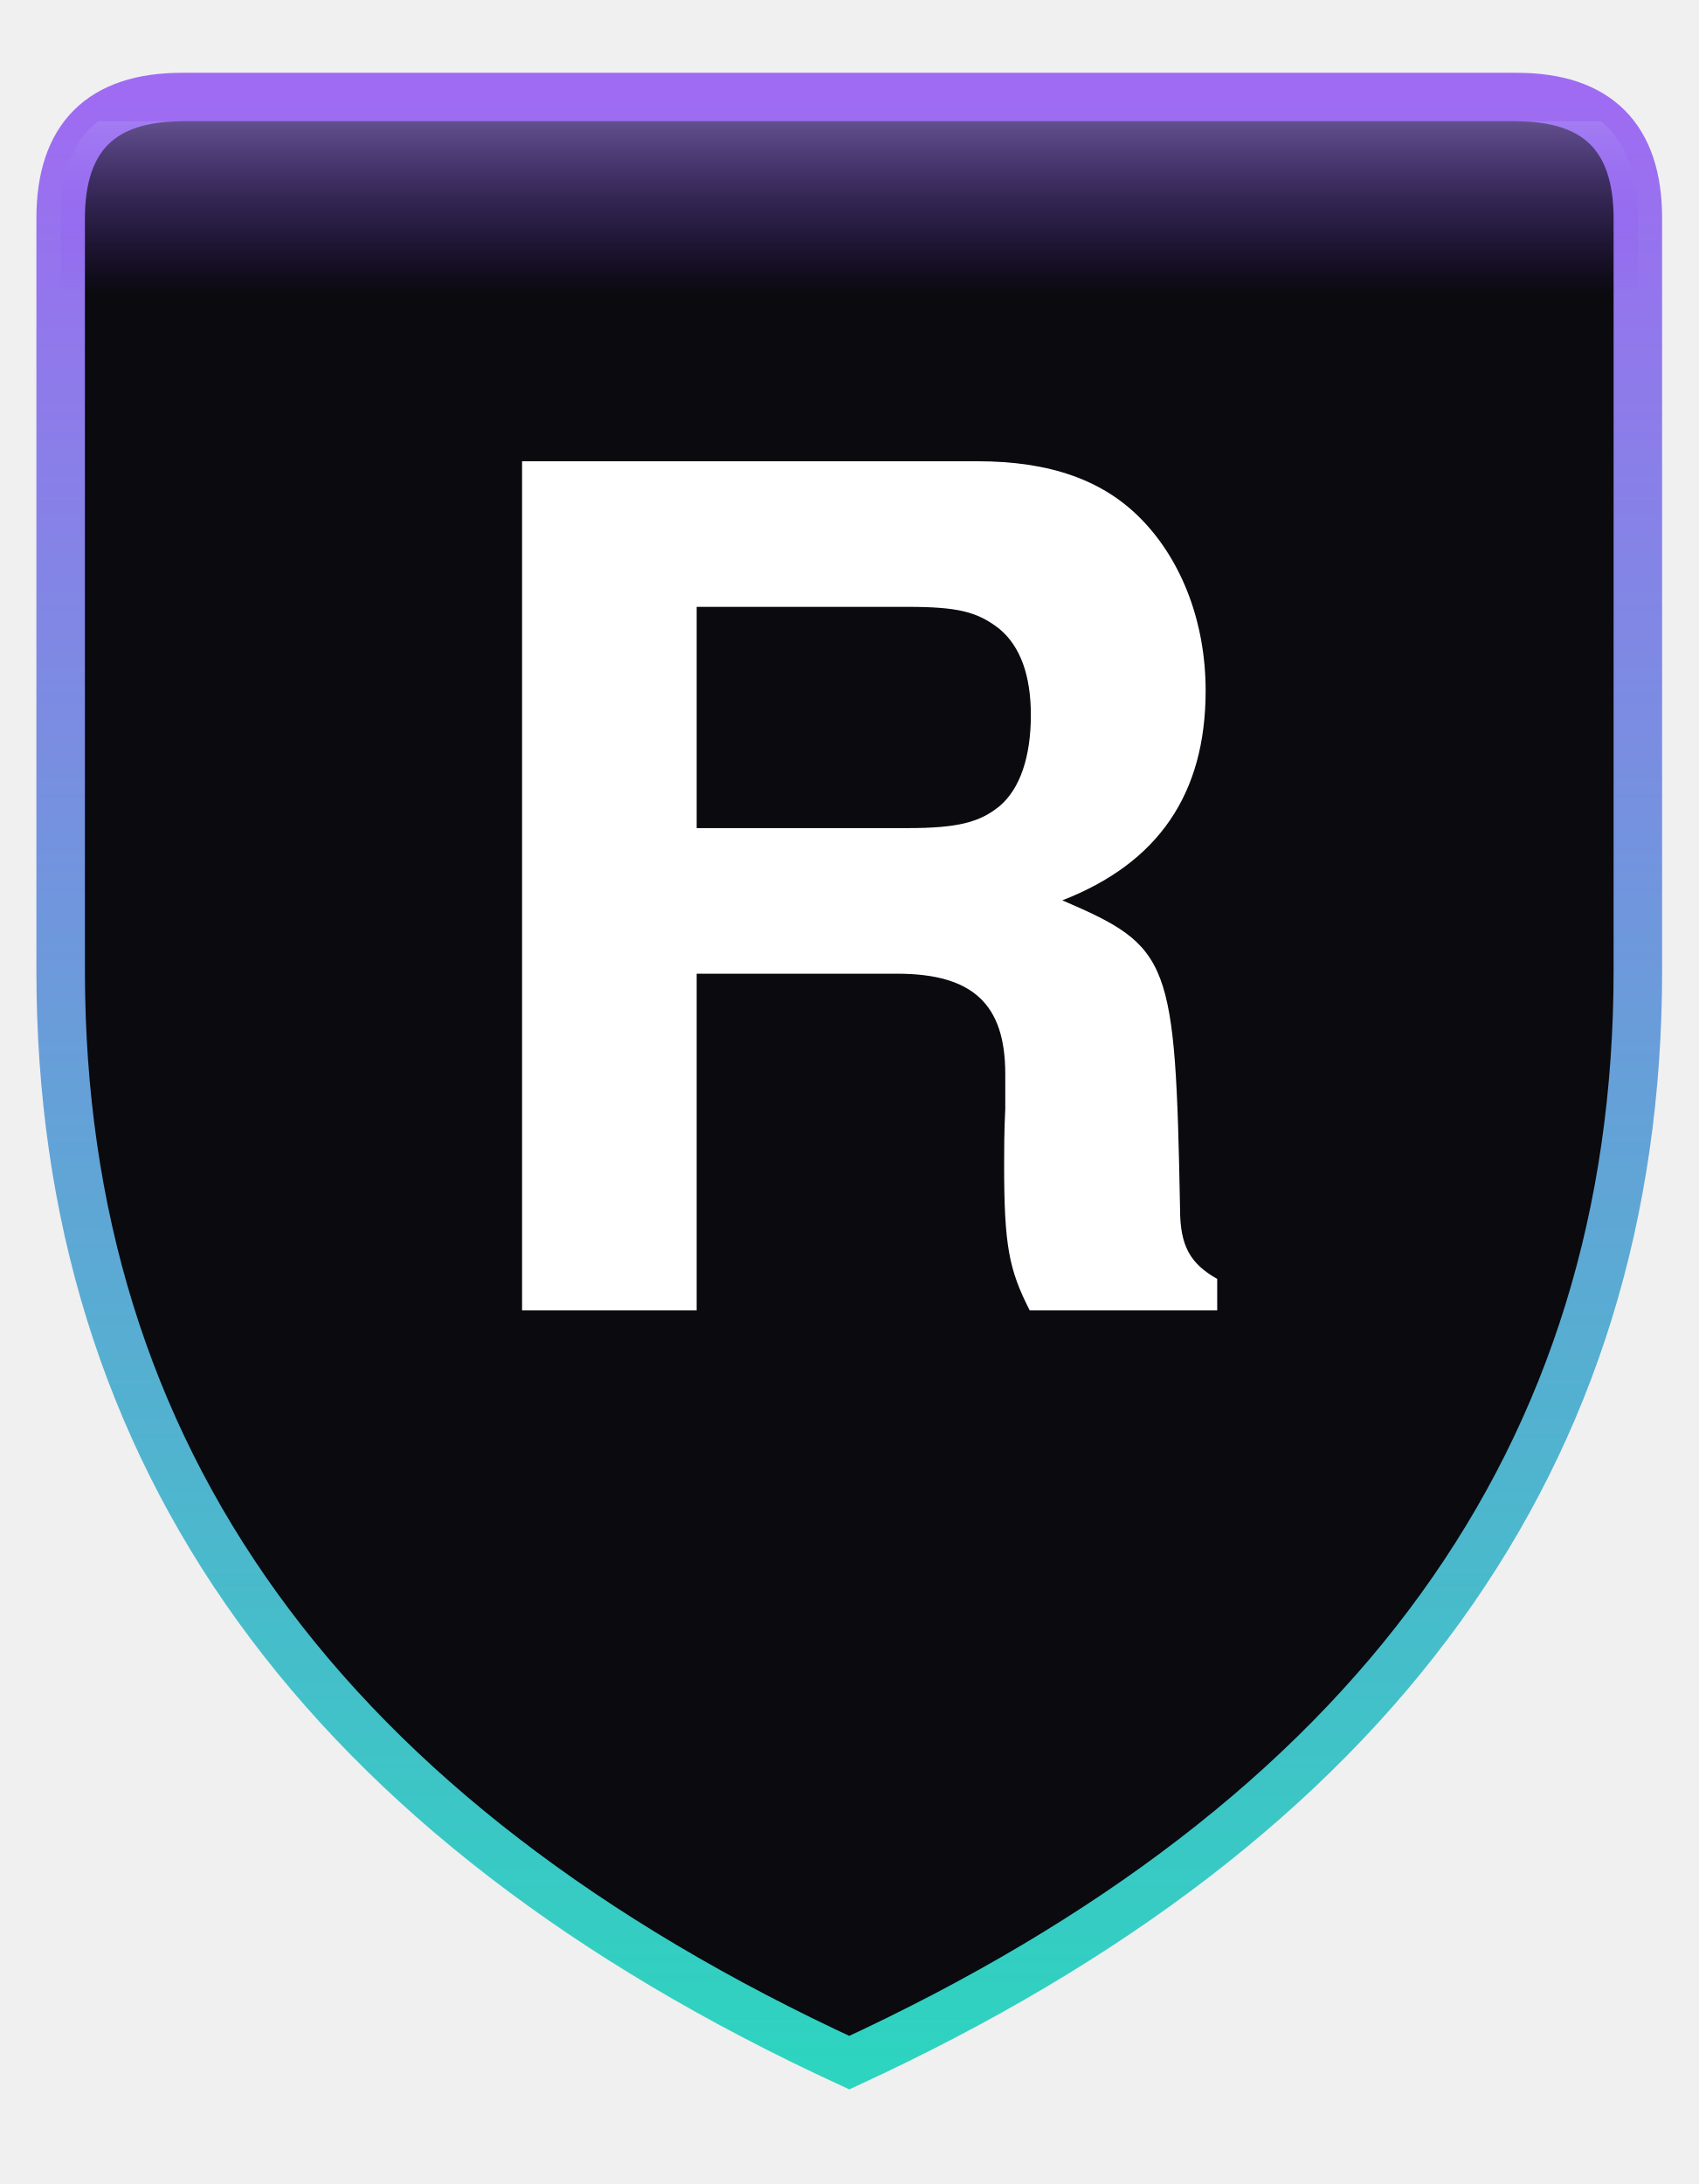
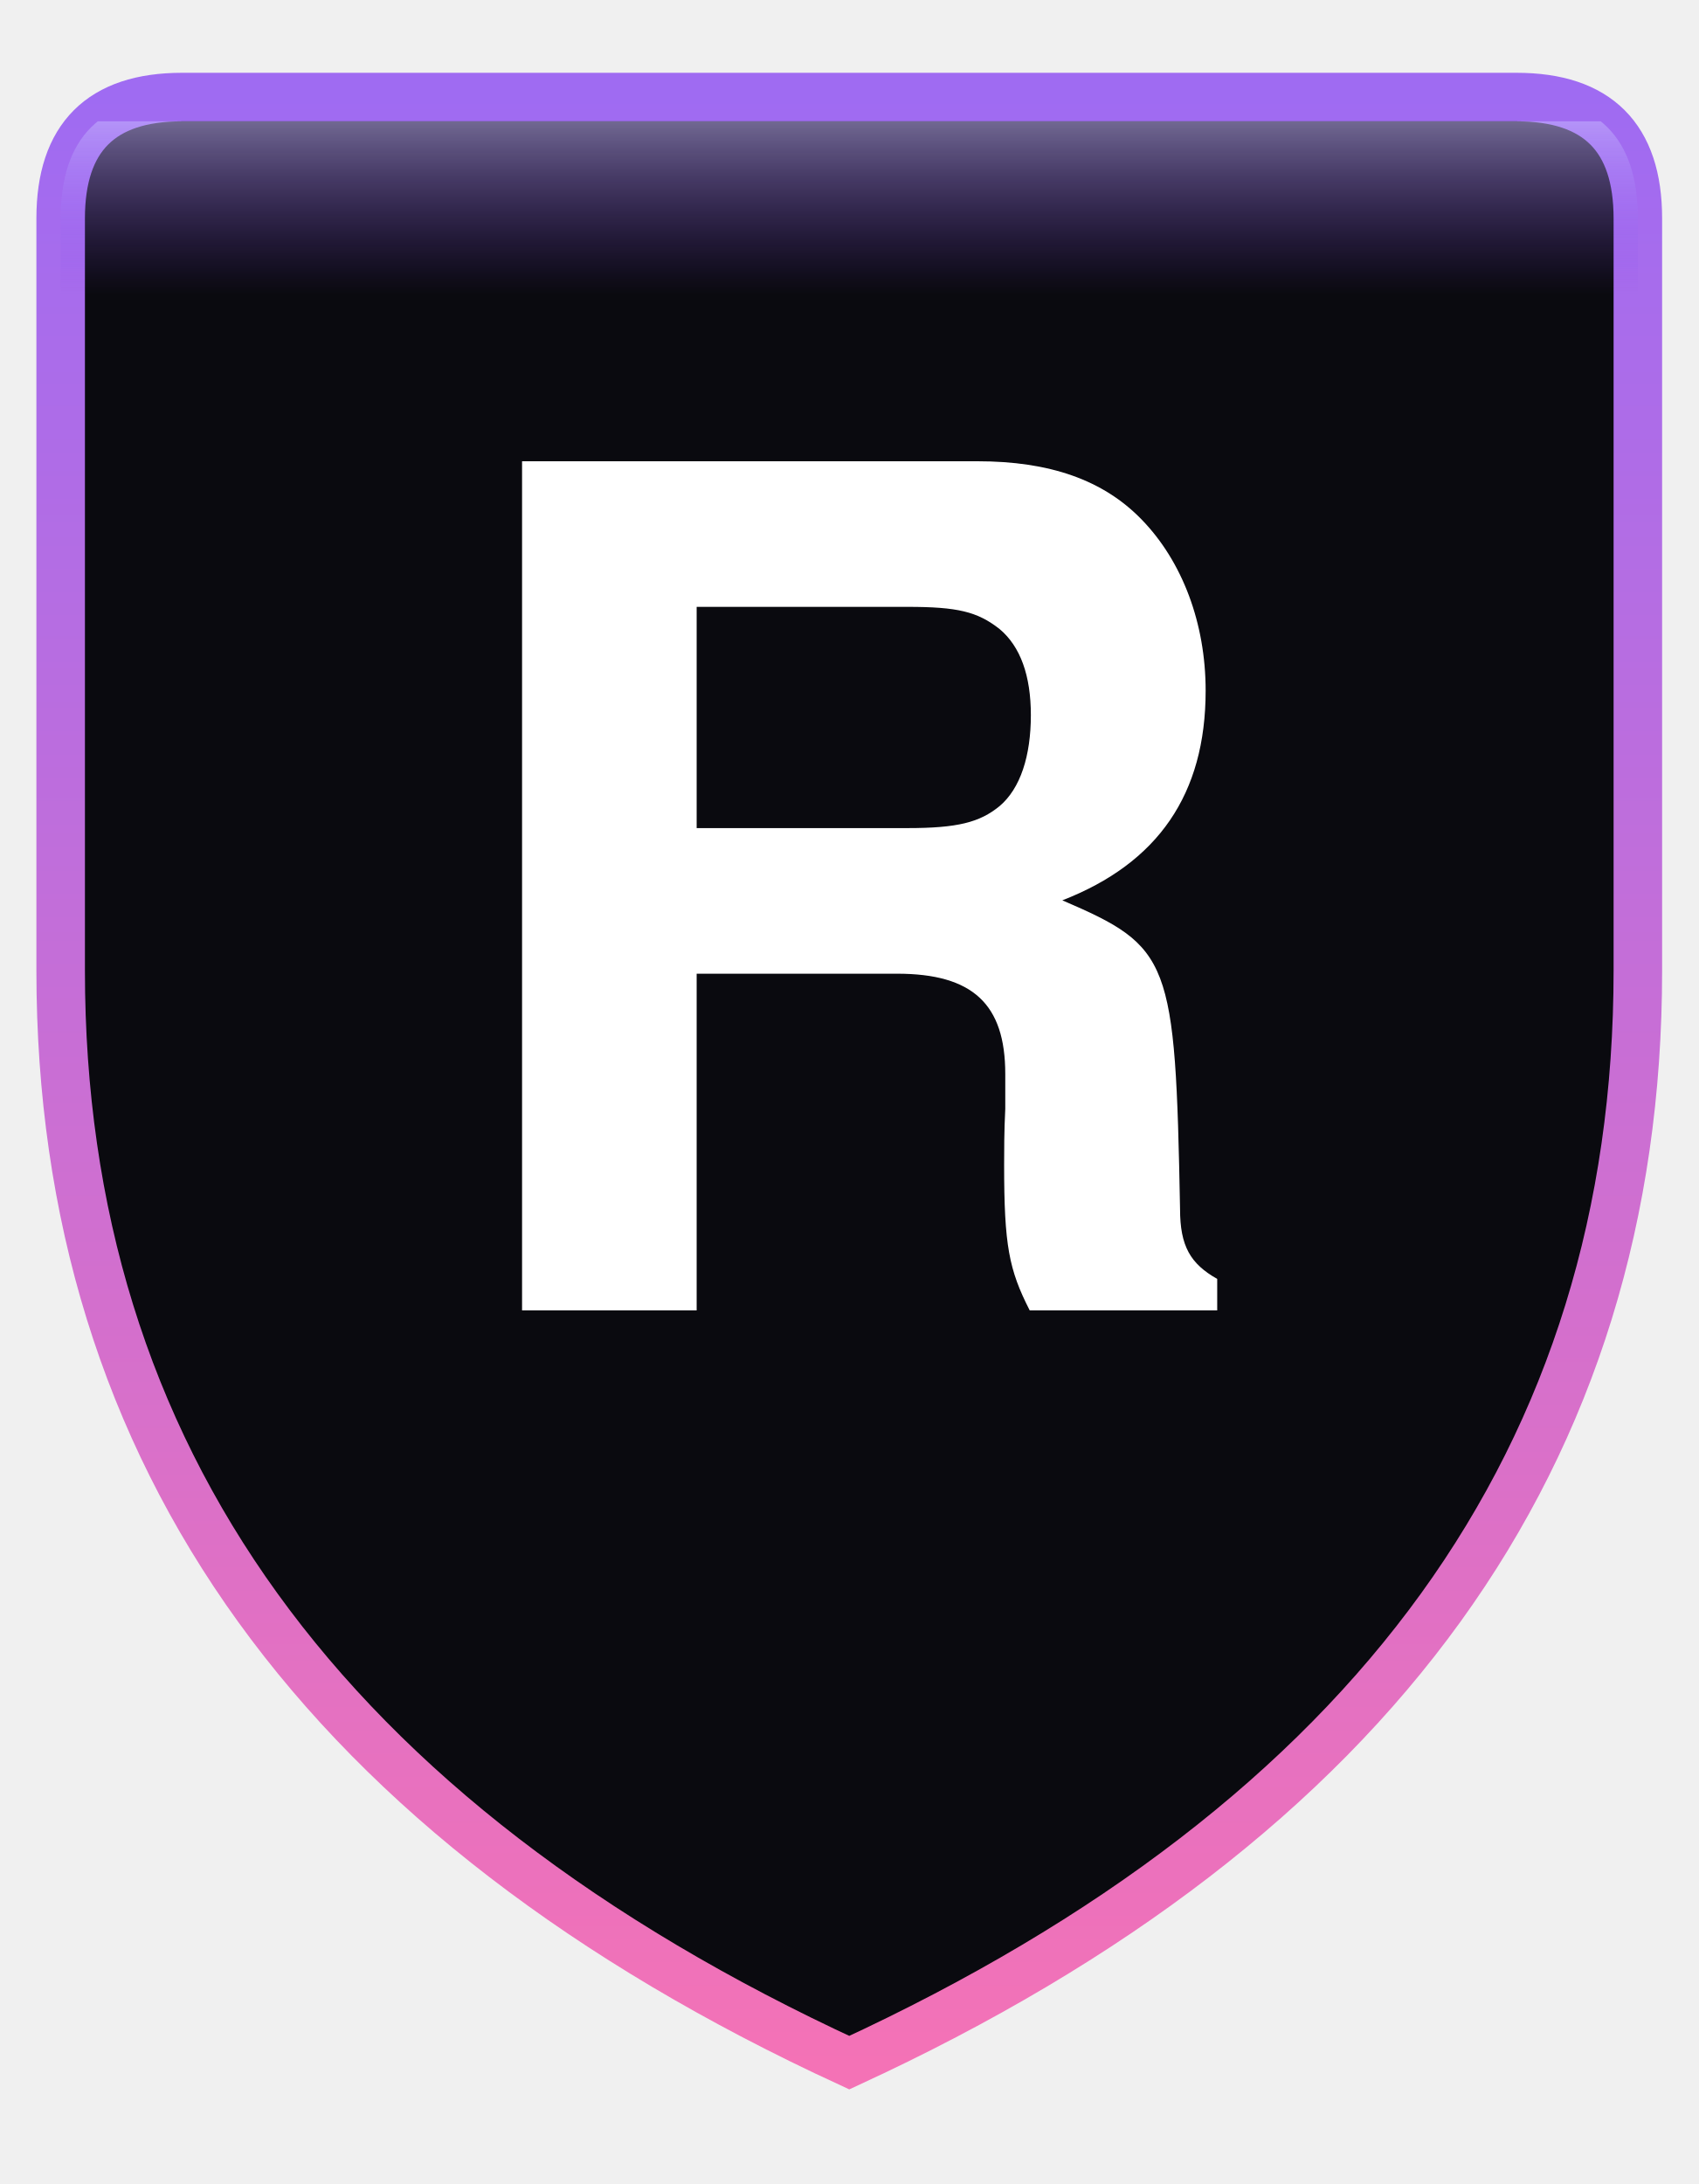
<svg xmlns="http://www.w3.org/2000/svg" viewBox="35 0 140 180">
  <defs>
    <linearGradient id="rsBorder" x1="0" y1="0" x2="0" y2="1">
      <stop offset="0%" stop-color="#9F6BF2" />
-       <stop offset="100%" stop-color="#2DD4BF" />
+       <stop offset="100%" stop-color="#F472B6" />
    </linearGradient>
    <linearGradient id="rsBevelHi" x1="0" y1="0" x2="0" y2="1">
-       <stop offset="0%" stop-color="#A889F5" stop-opacity="0.55" />
+       <stop offset="0%" stop-color="#C4B5FD" stop-opacity="0.55" />
      <stop offset="55%" stop-color="#7C3AED" stop-opacity="0" />
    </linearGradient>
    <clipPath id="rsClip">
      <path d="M 40 18 Q 40 8 50 8 L 160 8 Q 170 8 170 18 L 170 80 Q 170 140 105 170 Q 40 140 40 80 Z" />
    </clipPath>
  </defs>
  <path d="M 40 18 Q 40 8 50 8 L 160 8 Q 170 8 170 18 L 170 80 Q 170 140 105 170 Q 40 140 40 80 Z" fill="#0A0A0F" stroke="url(#rsBorder)" stroke-width="4" />
  <g clip-path="url(#rsClip)">
    <rect x="40" y="10" width="130" height="26" fill="url(#rsBevelHi)" />
  </g>
  <text x="105" y="108" text-anchor="middle" font-family="'Space Grotesk','Helvetica Neue',Helvetica,Arial,sans-serif" font-size="96" font-weight="700" fill="#FFFFFF" letter-spacing="-3">R</text>
</svg>
